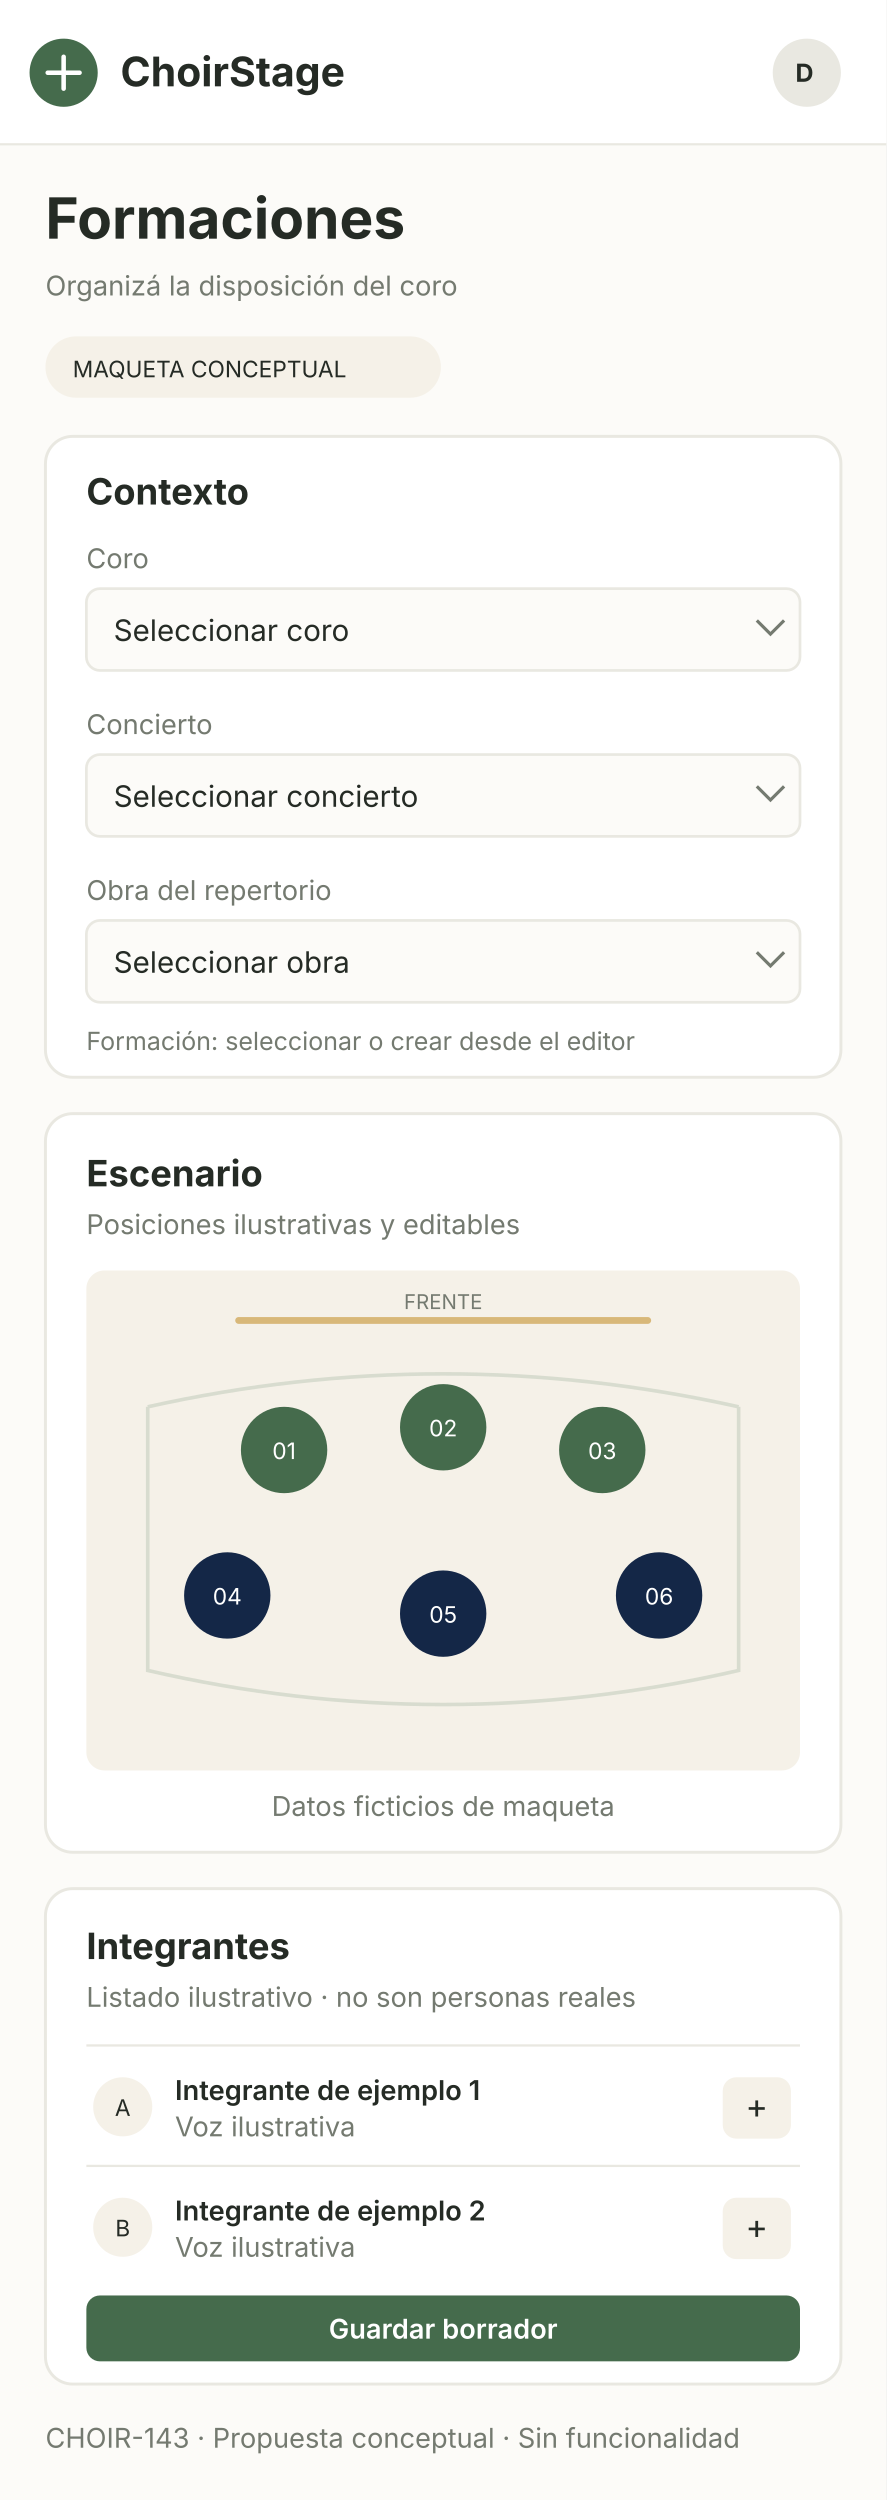
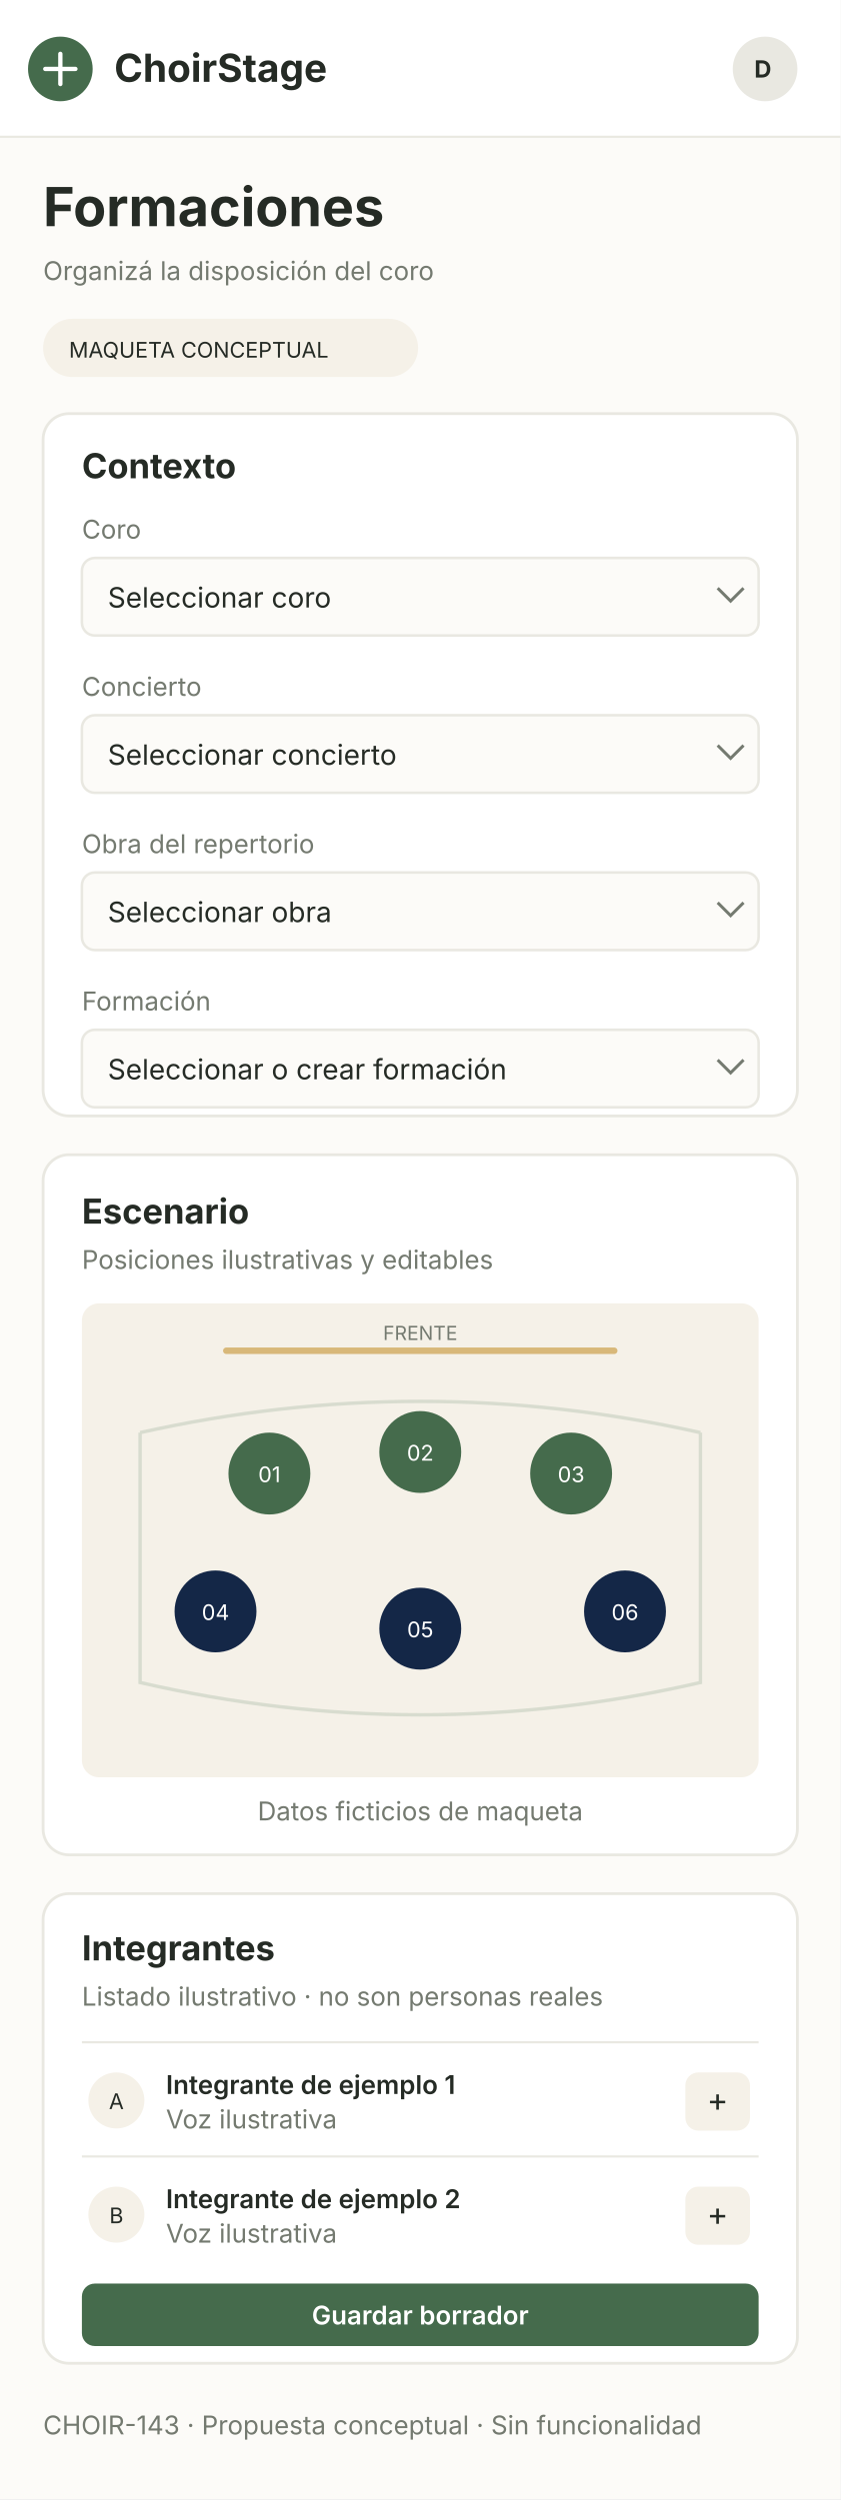
- <svg xmlns="http://www.w3.org/2000/svg" width="390" height="1100" viewBox="0 0 390 1100" role="img" aria-labelledby="title desc">
+ <svg xmlns="http://www.w3.org/2000/svg" width="390" height="1160" viewBox="0 0 390 1160" role="img" aria-labelledby="title desc">
  <defs>
    <style>
      text{font-family:Inter,Arial,sans-serif;fill:#252B25}
      .muted{fill:#747A70}.small{font-size:12px}.label{font-size:13px;font-weight:600}
      .card{fill:#fff;stroke:#E9E8E1;stroke-width:1.3}.field{fill:#FCFBF8;stroke:#E9E8E1;stroke-width:1.2}
      .green{fill:#456B4C}.white{fill:#fff}
    </style>
  </defs>
-   <rect width="390" height="1100" fill="#FCFBF8" />
+   <rect width="390" height="1160" fill="#FCFBF8" />
  <rect width="390" height="64" fill="#fff" />
  <path d="M0 63.5H390" stroke="#E9E8E1" />
  <circle cx="28" cy="32" r="15" fill="#456B4C" />
  <path d="M21 32h14M28 25v14" stroke="#fff" stroke-width="2" stroke-linecap="round" />
  <text x="53" y="38" font-size="18" font-weight="700">ChoirStage</text>
  <circle cx="355" cy="32" r="15" fill="#E9E8E1" />
  <text x="350" y="36" font-size="11" font-weight="700">D</text>
  <text x="20" y="105" font-size="25" font-weight="700">Formaciones</text>
  <text x="20" y="130" class="small muted">Organizá la disposición del coro</text>
  <rect x="20" y="148" width="174" height="27" rx="13.5" fill="#F5F1E8" />
  <text x="32" y="166" font-size="10" fill="#142747">MAQUETA CONCEPTUAL</text>
-   <rect x="20" y="192" width="350" height="282" rx="12" class="card" />
+   <rect x="20" y="192" width="350" height="326" rx="12" class="card" />
  <text x="38" y="222" font-size="16" font-weight="700">Contexto</text>
  <text x="38" y="250" class="small muted">Coro</text>
  <rect x="38" y="259" width="314" height="36" rx="6" class="field" />
  <text x="50" y="282" font-size="13">Seleccionar coro</text>
  <path d="M333 273l6 6 6-6" stroke="#747A70" fill="none" stroke-width="1.4" />
  <text x="38" y="323" class="small muted">Concierto</text>
  <rect x="38" y="332" width="314" height="36" rx="6" class="field" />
  <text x="50" y="355" font-size="13">Seleccionar concierto</text>
  <path d="M333 346l6 6 6-6" stroke="#747A70" fill="none" stroke-width="1.4" />
  <text x="38" y="396" class="small muted">Obra del repertorio</text>
  <rect x="38" y="405" width="314" height="36" rx="6" class="field" />
  <text x="50" y="428" font-size="13">Seleccionar obra</text>
  <path d="M333 419l6 6 6-6" stroke="#747A70" fill="none" stroke-width="1.4" />
-   <text x="38" y="462" font-size="11" class="muted">Formación: seleccionar o crear desde el editor</text>
-   <rect x="20" y="490" width="350" height="325" rx="12" class="card" />
-   <text x="38" y="522" font-size="16" font-weight="700">Escenario</text>
-   <text x="38" y="543" class="small muted">Posiciones ilustrativas y editables</text>
-   <rect x="38" y="559" width="314" height="220" rx="8" fill="#F5F1E8" />
-   <path d="M105 581H285" stroke="#D8B879" stroke-width="3" stroke-linecap="round" />
-   <text x="195" y="576" font-size="9" text-anchor="middle" class="muted">FRENTE</text>
-   <path d="M65 619Q195 590 325 619M65 619V735Q195 765 325 735V619" fill="none" stroke="#D8DCCF" stroke-width="1.6" />
+   <text x="38" y="469" class="small muted">Formación</text>
+   <rect x="38" y="478" width="314" height="36" rx="6" class="field" />
+   <text x="50" y="501" font-size="13">Seleccionar o crear formación</text>
+   <path d="M333 492l6 6 6-6" stroke="#747A70" fill="none" stroke-width="1.4" />
+   <rect x="20" y="536" width="350" height="325" rx="12" class="card" />
+   <text x="38" y="568" font-size="16" font-weight="700">Escenario</text>
+   <text x="38" y="589" class="small muted">Posiciones ilustrativas y editables</text>
+   <rect x="38" y="605" width="314" height="220" rx="8" fill="#F5F1E8" />
+   <path d="M105 627H285" stroke="#D8B879" stroke-width="3" stroke-linecap="round" />
+   <text x="195" y="622" font-size="9" text-anchor="middle" class="muted">FRENTE</text>
+   <path d="M65 665Q195 636 325 665M65 665V781Q195 811 325 781V665" fill="none" stroke="#D8DCCF" stroke-width="1.6" />
  <g>
-     <circle cx="125" cy="638" r="19" fill="#456B4C" />
-     <text x="125" y="642" class="white" font-size="10" text-anchor="middle">01</text>
-     <circle cx="195" cy="628" r="19" fill="#456B4C" />
-     <text x="195" y="632" class="white" font-size="10" text-anchor="middle">02</text>
-     <circle cx="265" cy="638" r="19" fill="#456B4C" />
-     <text x="265" y="642" class="white" font-size="10" text-anchor="middle">03</text>
-     <circle cx="100" cy="702" r="19" fill="#142747" />
-     <text x="100" y="706" class="white" font-size="10" text-anchor="middle">04</text>
-     <circle cx="195" cy="710" r="19" fill="#142747" />
-     <text x="195" y="714" class="white" font-size="10" text-anchor="middle">05</text>
-     <circle cx="290" cy="702" r="19" fill="#142747" />
-     <text x="290" y="706" class="white" font-size="10" text-anchor="middle">06</text>
+     <circle cx="125" cy="684" r="19" fill="#456B4C" />
+     <text x="125" y="688" class="white" font-size="10" text-anchor="middle">01</text>
+     <circle cx="195" cy="674" r="19" fill="#456B4C" />
+     <text x="195" y="678" class="white" font-size="10" text-anchor="middle">02</text>
+     <circle cx="265" cy="684" r="19" fill="#456B4C" />
+     <text x="265" y="688" class="white" font-size="10" text-anchor="middle">03</text>
+     <circle cx="100" cy="748" r="19" fill="#142747" />
+     <text x="100" y="752" class="white" font-size="10" text-anchor="middle">04</text>
+     <circle cx="195" cy="756" r="19" fill="#142747" />
+     <text x="195" y="760" class="white" font-size="10" text-anchor="middle">05</text>
+     <circle cx="290" cy="748" r="19" fill="#142747" />
+     <text x="290" y="752" class="white" font-size="10" text-anchor="middle">06</text>
  </g>
-   <text x="195" y="799" class="small muted" text-anchor="middle">Datos ficticios de maqueta</text>
-   <rect x="20" y="831" width="350" height="218" rx="12" class="card" />
-   <text x="38" y="862" font-size="16" font-weight="700">Integrantes</text>
-   <text x="38" y="883" class="small muted">Listado ilustrativo · no son personas reales</text>
-   <path d="M38 900H352" stroke="#E9E8E1" />
-   <circle cx="54" cy="927" r="13" fill="#F5F1E8" />
-   <text x="54" y="931" font-size="10" text-anchor="middle">A</text>
-   <text x="77" y="924" font-size="12" font-weight="600">Integrante de ejemplo 1</text>
-   <text x="77" y="940" class="small muted">Voz ilustrativa</text>
-   <rect x="318" y="914" width="30" height="27" rx="6" fill="#F5F1E8" />
-   <text x="328" y="932" font-size="15">+</text>
-   <path d="M38 953H352" stroke="#E9E8E1" />
-   <circle cx="54" cy="980" r="13" fill="#F5F1E8" />
-   <text x="54" y="984" font-size="10" text-anchor="middle">B</text>
-   <text x="77" y="977" font-size="12" font-weight="600">Integrante de ejemplo 2</text>
-   <text x="77" y="993" class="small muted">Voz ilustrativa</text>
-   <rect x="318" y="967" width="30" height="27" rx="6" fill="#F5F1E8" />
-   <text x="328" y="985" font-size="15">+</text>
-   <rect x="38" y="1010" width="314" height="29" rx="6" class="green" />
-   <text x="195" y="1029" class="white" font-size="12" font-weight="600" text-anchor="middle">Guardar borrador</text>
-   <text x="20" y="1077" class="small muted">CHOIR-143 · Propuesta conceptual · Sin funcionalidad</text>
+   <text x="195" y="845" class="small muted" text-anchor="middle">Datos ficticios de maqueta</text>
+   <rect x="20" y="879" width="350" height="218" rx="12" class="card" />
+   <text x="38" y="910" font-size="16" font-weight="700">Integrantes</text>
+   <text x="38" y="931" class="small muted">Listado ilustrativo · no son personas reales</text>
+   <path d="M38 948H352" stroke="#E9E8E1" />
+   <circle cx="54" cy="975" r="13" fill="#F5F1E8" />
+   <text x="54" y="979" font-size="10" text-anchor="middle">A</text>
+   <text x="77" y="972" font-size="12" font-weight="600">Integrante de ejemplo 1</text>
+   <text x="77" y="988" class="small muted">Voz ilustrativa</text>
+   <rect x="318" y="962" width="30" height="27" rx="6" fill="#F5F1E8" />
+   <text x="328" y="980" font-size="15">+</text>
+   <path d="M38 1001H352" stroke="#E9E8E1" />
+   <circle cx="54" cy="1028" r="13" fill="#F5F1E8" />
+   <text x="54" y="1032" font-size="10" text-anchor="middle">B</text>
+   <text x="77" y="1025" font-size="12" font-weight="600">Integrante de ejemplo 2</text>
+   <text x="77" y="1041" class="small muted">Voz ilustrativa</text>
+   <rect x="318" y="1015" width="30" height="27" rx="6" fill="#F5F1E8" />
+   <text x="328" y="1033" font-size="15">+</text>
+   <rect x="38" y="1060" width="314" height="29" rx="6" class="green" />
+   <text x="195" y="1079" class="white" font-size="12" font-weight="600" text-anchor="middle">Guardar borrador</text>
+   <text x="20" y="1130" class="small muted">CHOIR-143 · Propuesta conceptual · Sin funcionalidad</text>
</svg>
